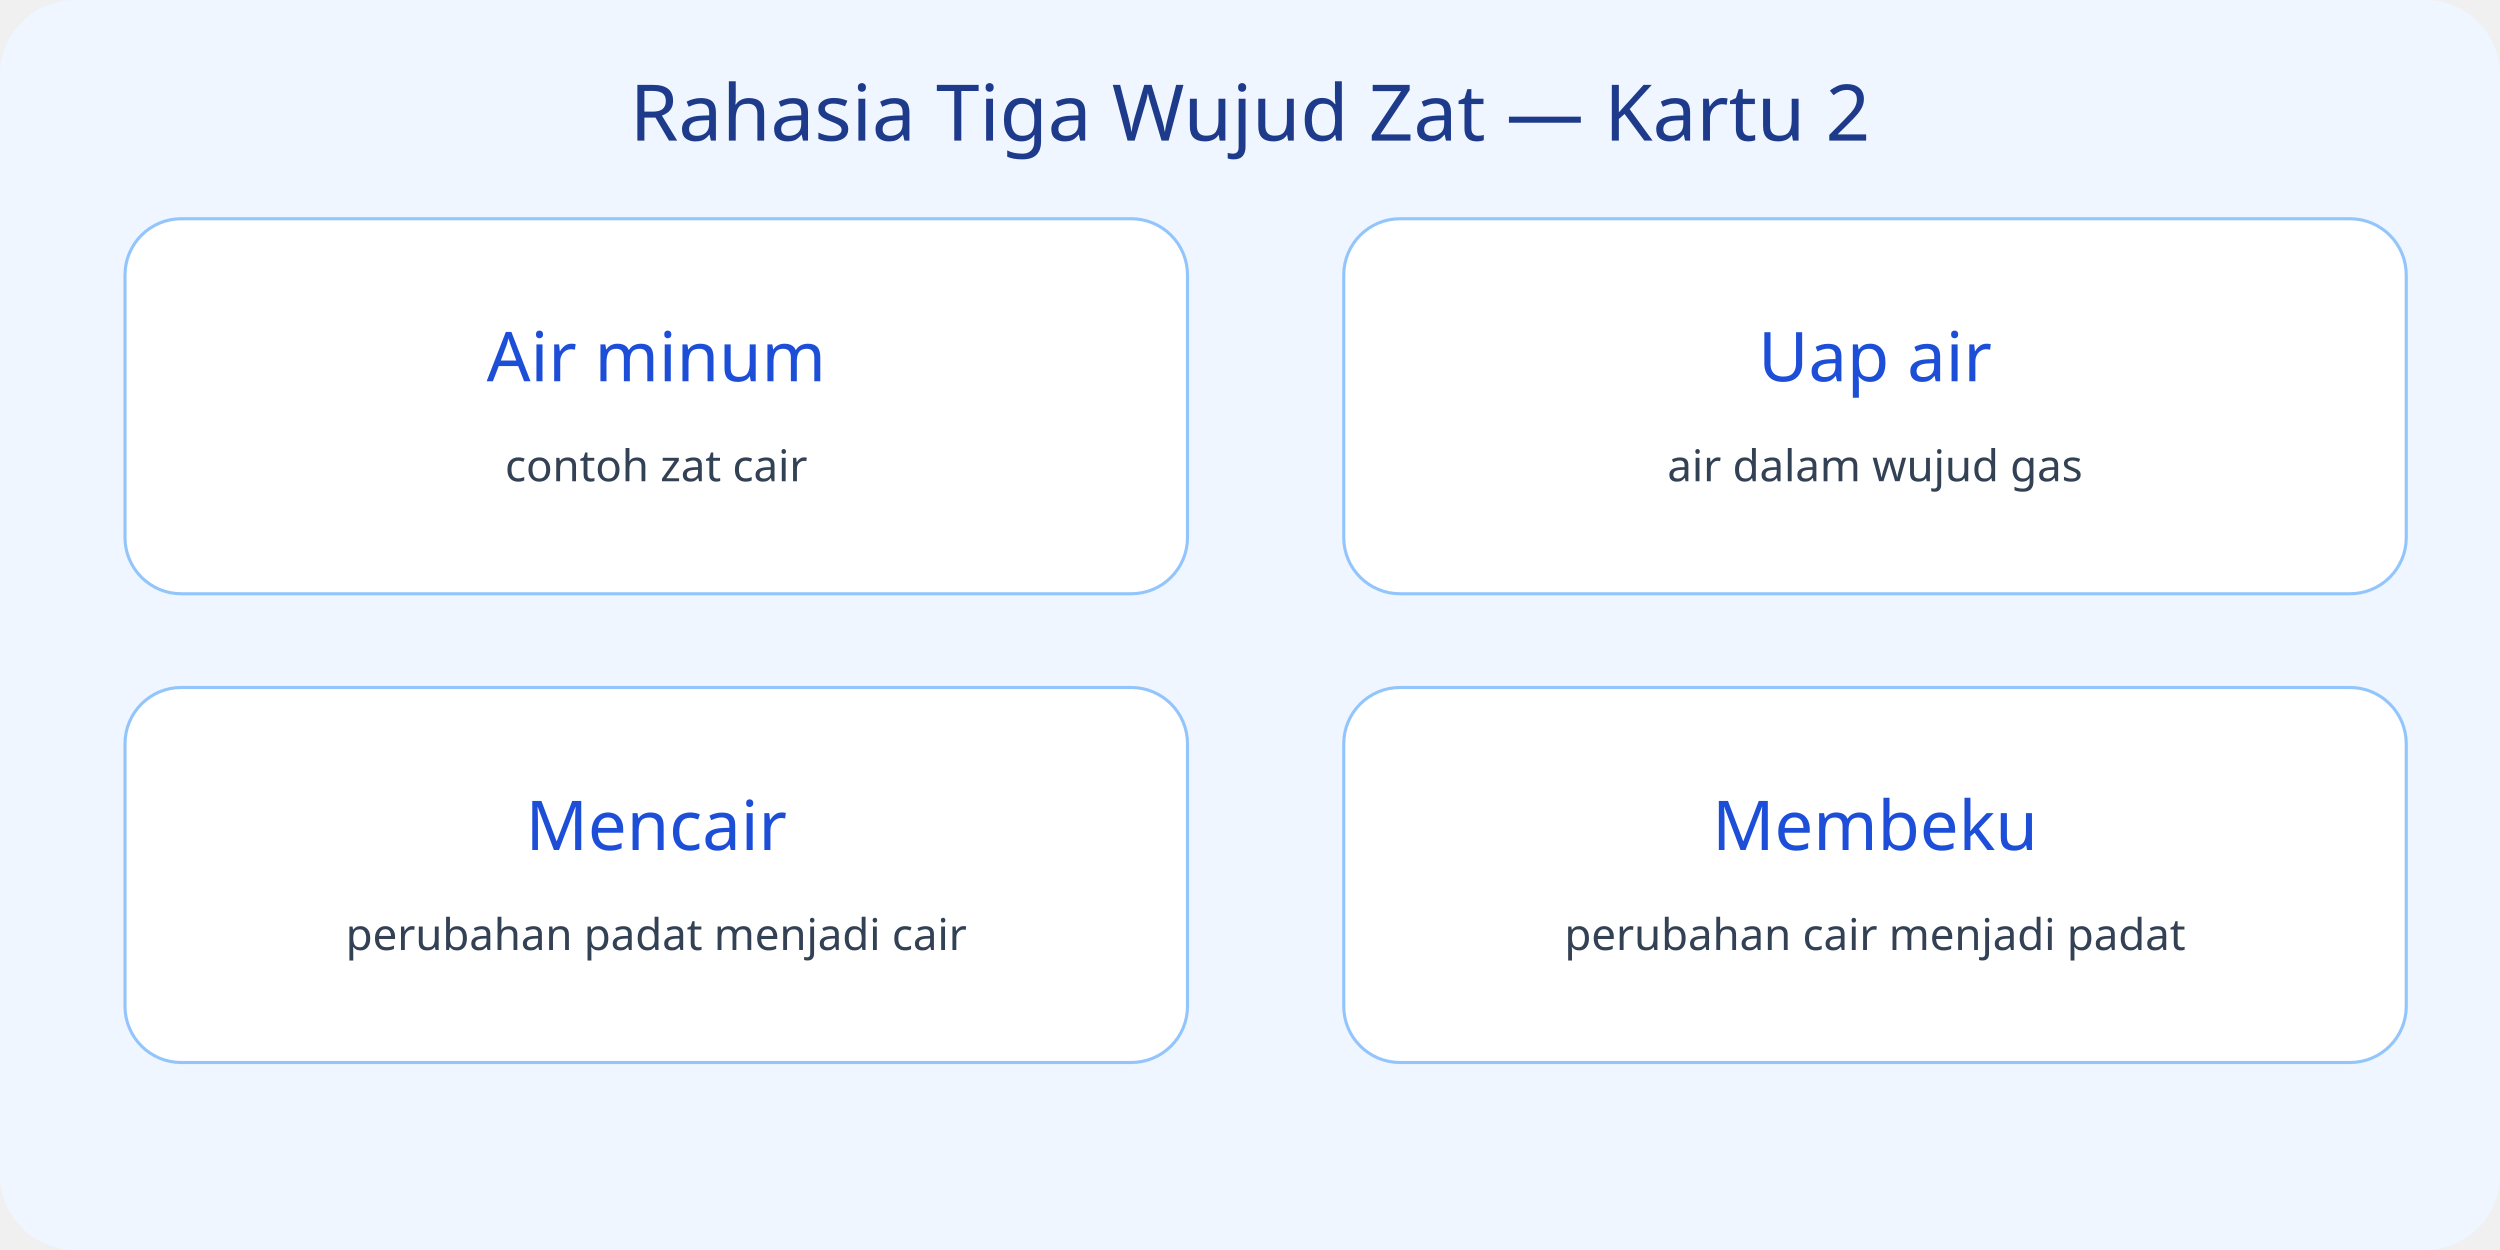
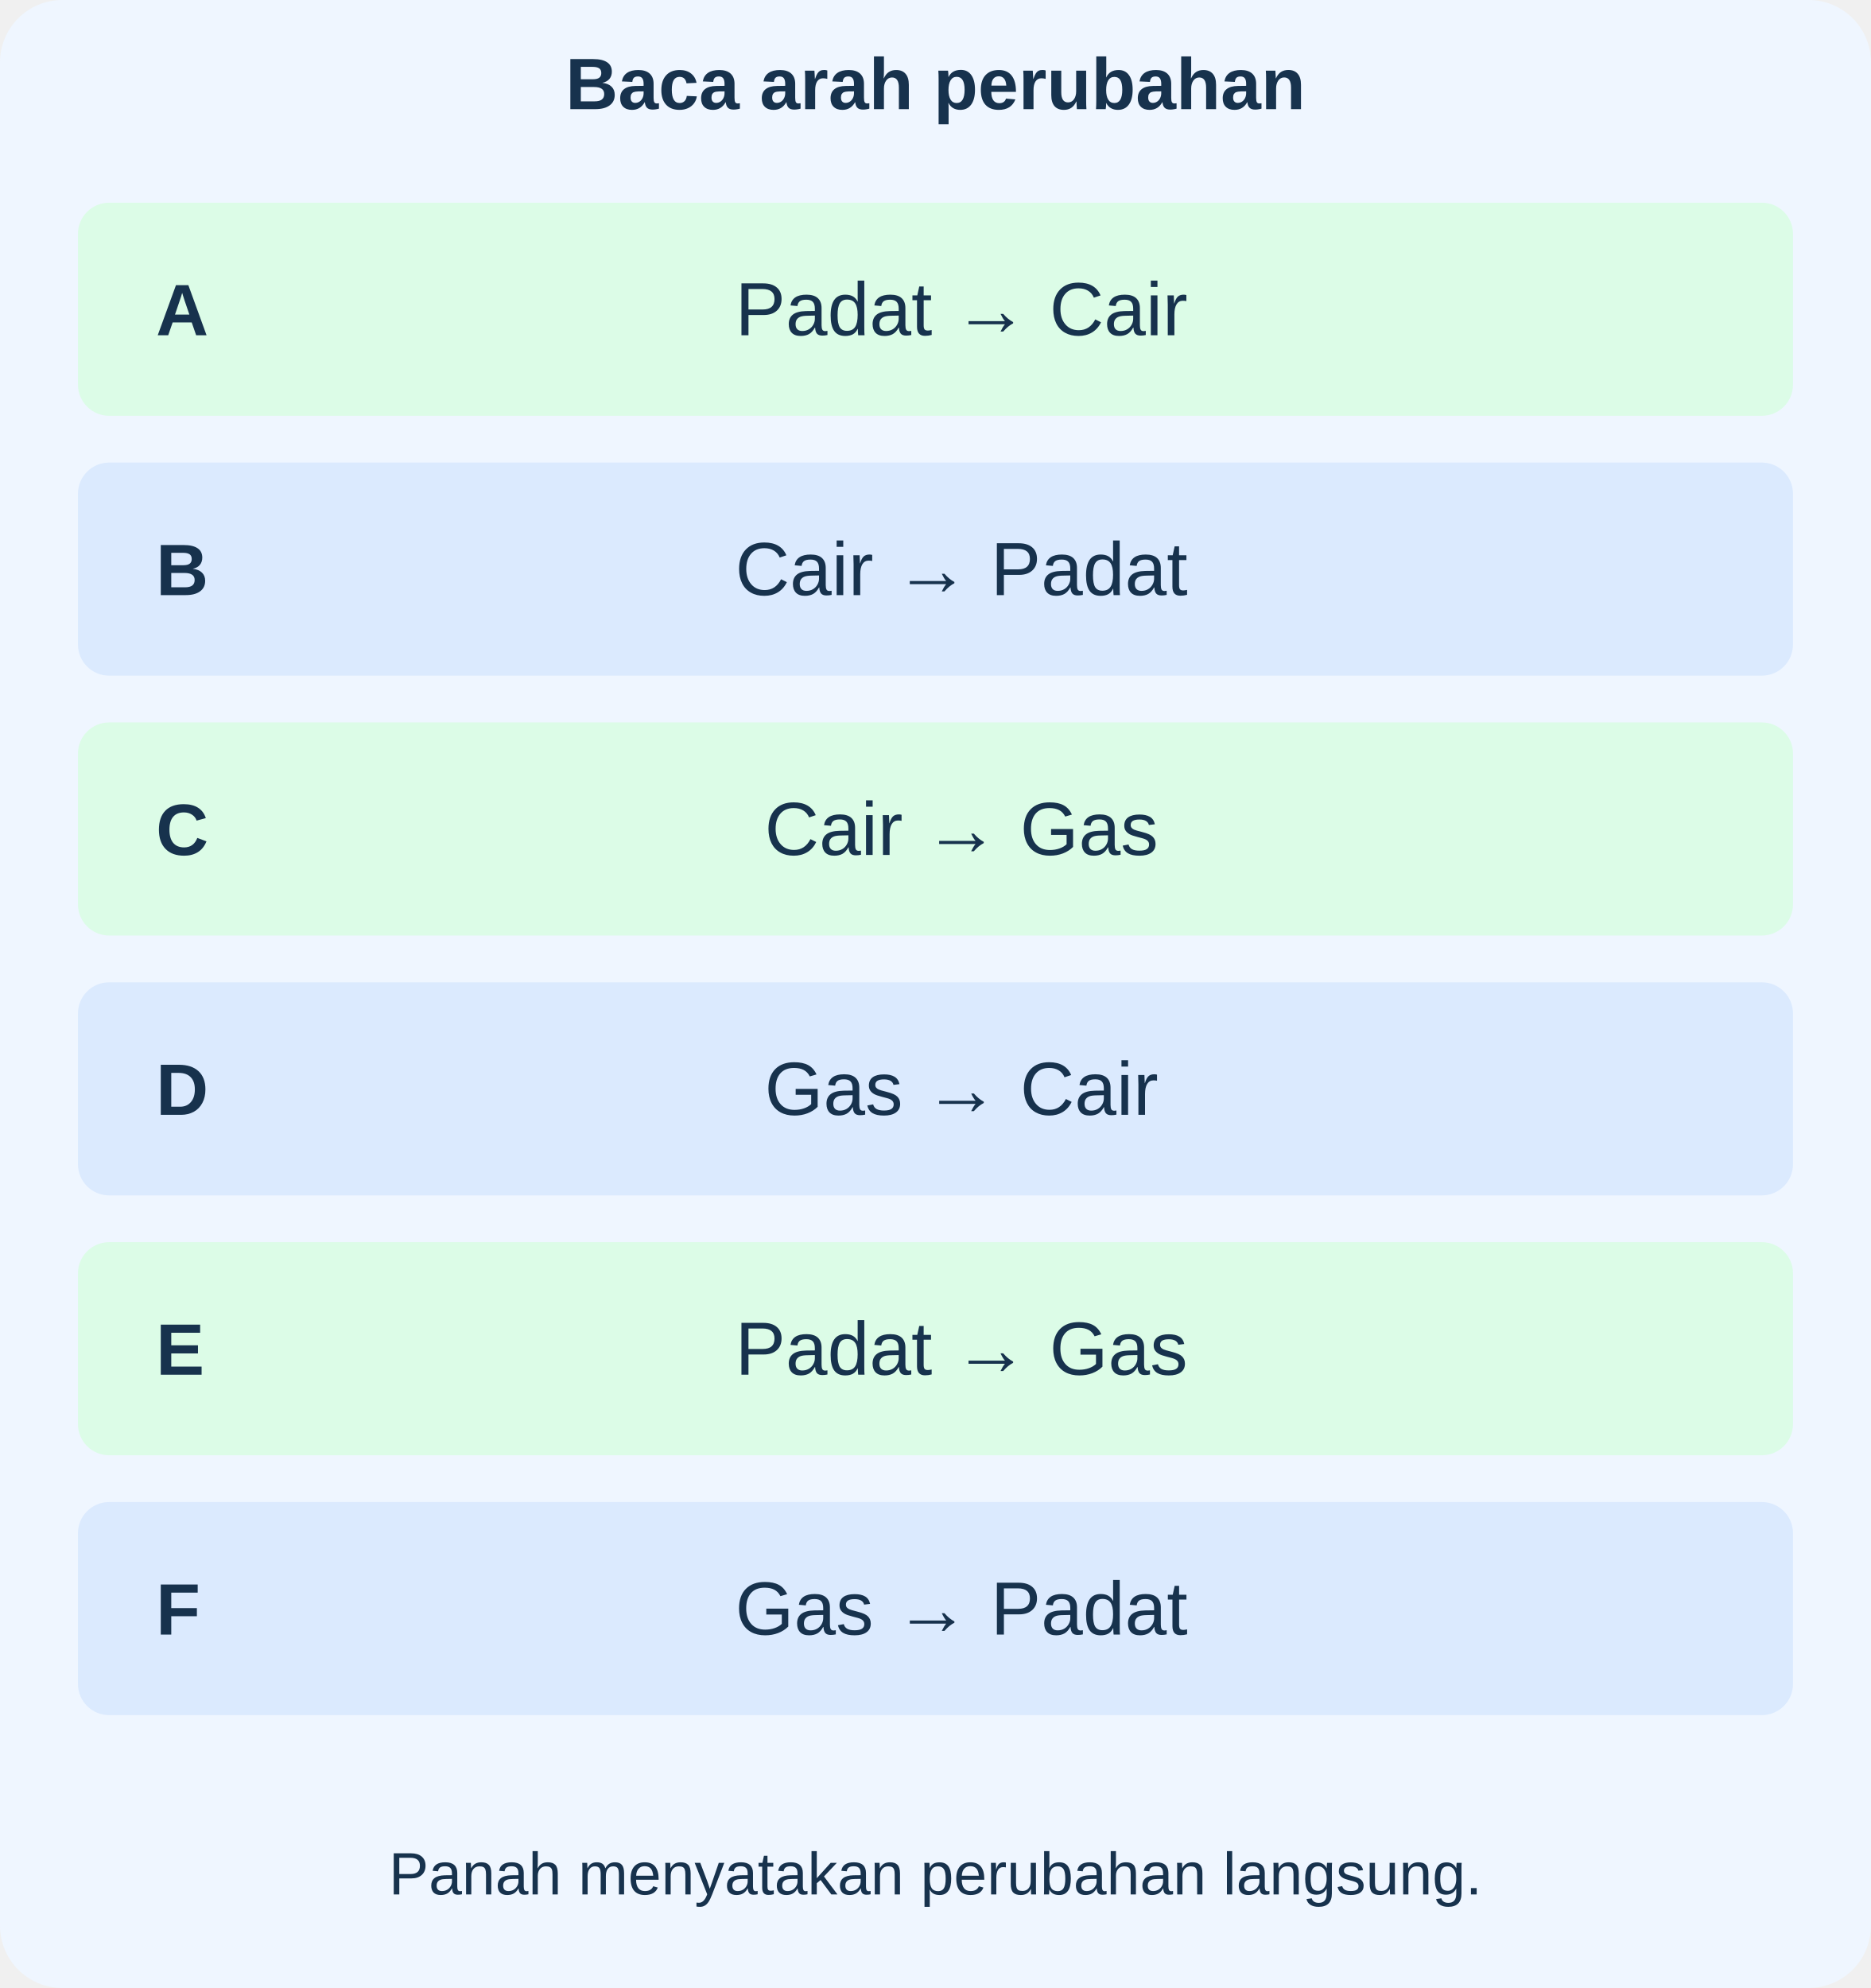
- <svg xmlns="http://www.w3.org/2000/svg" viewBox="0 0 800 400">
-   <rect width="800" height="400" rx="24" fill="#eff6ff" />
-   <text x="400" y="45" text-anchor="middle" font-size="25" font-family="sans-serif" fill="#1e3a8a">Rahasia Tiga Wujud Zat — Kartu 2</text>
-   <g>
-     <rect x="40" y="70" width="340" height="120" rx="18" fill="white" stroke="#93c5fd" />
-     <text x="210" y="122" text-anchor="middle" font-size="22" font-family="sans-serif" fill="#1d4ed8">Air minum</text>
-     <text x="210" y="154" text-anchor="middle" font-size="14" font-family="sans-serif" fill="#334155">contoh zat cair</text>
-   </g>
-   <g>
-     <rect x="430" y="70" width="340" height="120" rx="18" fill="white" stroke="#93c5fd" />
-     <text x="600" y="122" text-anchor="middle" font-size="22" font-family="sans-serif" fill="#1d4ed8">Uap air</text>
-     <text x="600" y="154" text-anchor="middle" font-size="14" font-family="sans-serif" fill="#334155">air dalam wujud gas</text>
-   </g>
-   <g>
-     <rect x="40" y="220" width="340" height="120" rx="18" fill="white" stroke="#93c5fd" />
-     <text x="210" y="272" text-anchor="middle" font-size="22" font-family="sans-serif" fill="#1d4ed8">Mencair</text>
-     <text x="210" y="304" text-anchor="middle" font-size="14" font-family="sans-serif" fill="#334155">perubahan padat menjadi cair</text>
-   </g>
-   <g>
-     <rect x="430" y="220" width="340" height="120" rx="18" fill="white" stroke="#93c5fd" />
-     <text x="600" y="272" text-anchor="middle" font-size="22" font-family="sans-serif" fill="#1d4ed8">Membeku</text>
-     <text x="600" y="304" text-anchor="middle" font-size="14" font-family="sans-serif" fill="#334155">perubahan cair menjadi padat</text>
+ <svg xmlns="http://www.w3.org/2000/svg" viewBox="0 0 720 765" role="img" aria-labelledby="title desc">
+   <g font-family="Arial, sans-serif">
+     <rect x="0" y="0" width="720" height="765" rx="24" fill="#eff6ff" stroke="none" stroke-width="3" />
+     <text x="360" y="42" font-size="28" fill="#17324d" text-anchor="middle" font-weight="750">Baca arah perubahan</text>
+     <rect x="30" y="78" width="660" height="82" rx="12" fill="#dcfce7" stroke="none" stroke-width="3" />
+     <text x="60" y="129" font-size="28" fill="#17324d" text-anchor="start" font-weight="750">A</text>
+     <text x="370" y="129" font-size="29" fill="#17324d" text-anchor="middle" font-weight="500">Padat → Cair</text>
+     <rect x="30" y="178" width="660" height="82" rx="12" fill="#dbeafe" stroke="none" stroke-width="3" />
+     <text x="60" y="229" font-size="28" fill="#17324d" text-anchor="start" font-weight="750">B</text>
+     <text x="370" y="229" font-size="29" fill="#17324d" text-anchor="middle" font-weight="500">Cair → Padat</text>
+     <rect x="30" y="278" width="660" height="82" rx="12" fill="#dcfce7" stroke="none" stroke-width="3" />
+     <text x="60" y="329" font-size="28" fill="#17324d" text-anchor="start" font-weight="750">C</text>
+     <text x="370" y="329" font-size="29" fill="#17324d" text-anchor="middle" font-weight="500">Cair → Gas</text>
+     <rect x="30" y="378" width="660" height="82" rx="12" fill="#dbeafe" stroke="none" stroke-width="3" />
+     <text x="60" y="429" font-size="28" fill="#17324d" text-anchor="start" font-weight="750">D</text>
+     <text x="370" y="429" font-size="29" fill="#17324d" text-anchor="middle" font-weight="500">Gas → Cair</text>
+     <rect x="30" y="478" width="660" height="82" rx="12" fill="#dcfce7" stroke="none" stroke-width="3" />
+     <text x="60" y="529" font-size="28" fill="#17324d" text-anchor="start" font-weight="750">E</text>
+     <text x="370" y="529" font-size="29" fill="#17324d" text-anchor="middle" font-weight="500">Padat → Gas</text>
+     <rect x="30" y="578" width="660" height="82" rx="12" fill="#dbeafe" stroke="none" stroke-width="3" />
+     <text x="60" y="629" font-size="28" fill="#17324d" text-anchor="start" font-weight="750">F</text>
+     <text x="370" y="629" font-size="29" fill="#17324d" text-anchor="middle" font-weight="500">Gas → Padat</text>
+     <text x="360" y="729" font-size="23" fill="#17324d" text-anchor="middle" font-weight="500">Panah menyatakan perubahan langsung.</text>
  </g>
</svg>
